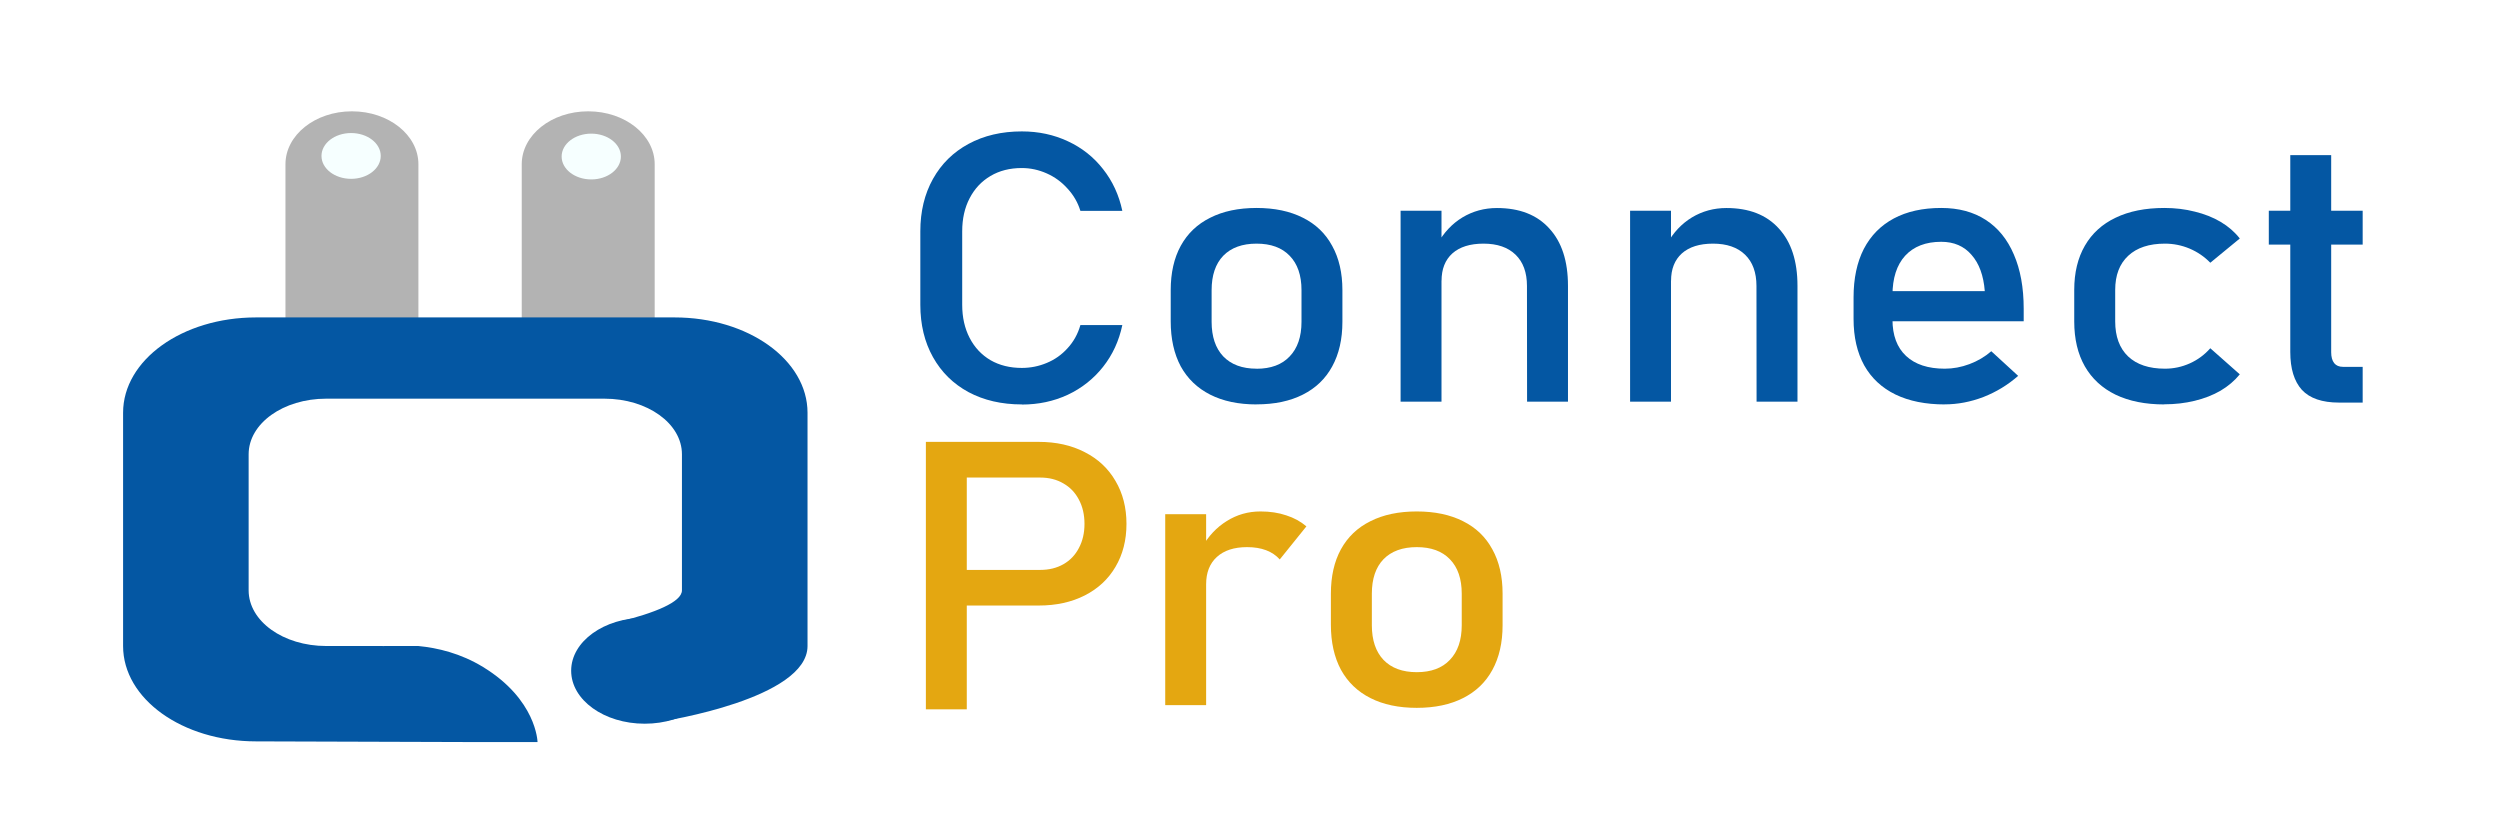
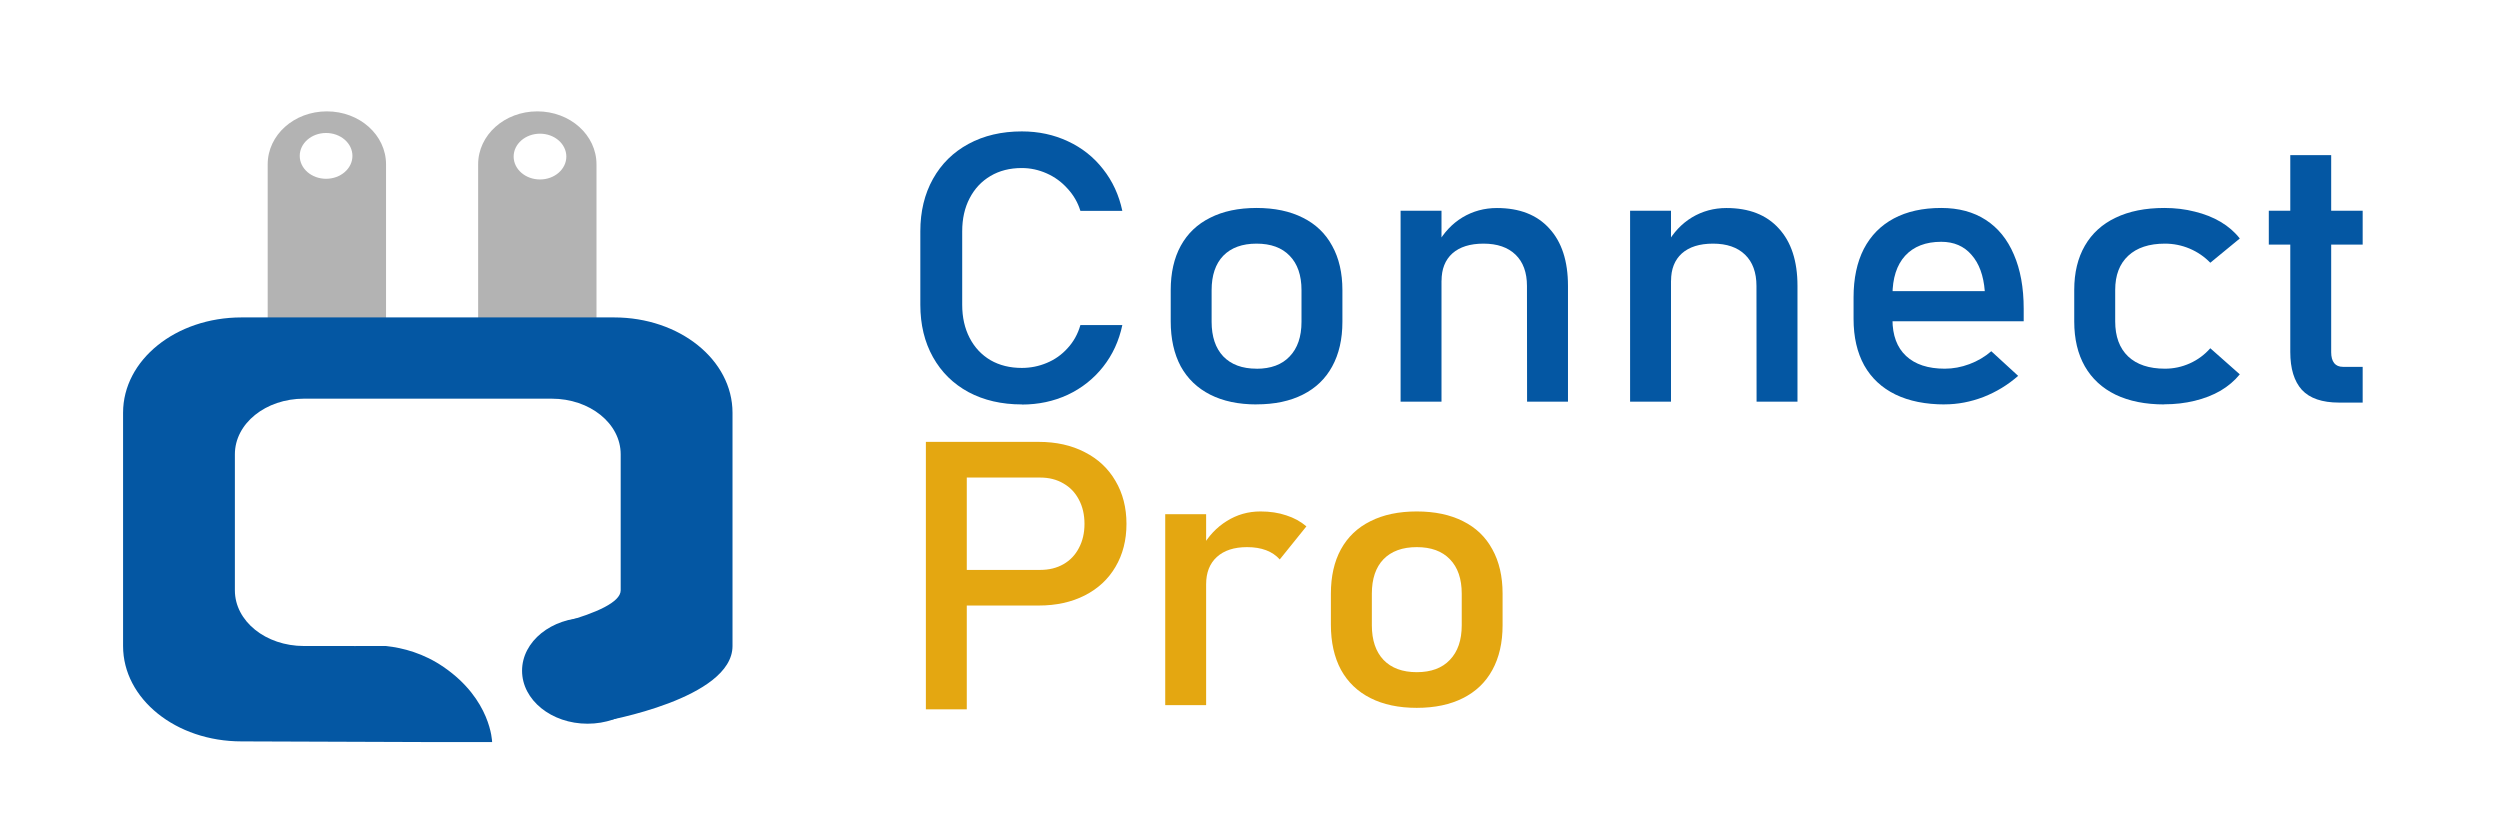
<svg xmlns="http://www.w3.org/2000/svg" width="150" height="50" viewBox="0 0 39.687 13.229" version="1.1" id="svg8">
  <defs id="defs2" />
  <g id="layer3" style="display:inline" />
  <g id="layer1" style="display:inline">
    <g aria-label="ConnectPro" transform="matrix(0.8544244,0,0,1.007704,0.2349144,0.9436429)" style="font-style:normal;font-variant:normal;font-weight:normal;font-stretch:normal;font-size:9.834px;line-height:1.25;font-family:Georgia;-inkscape-font-specification:Georgia;letter-spacing:0px;word-spacing:0px;fill:#0457a3;fill-opacity:1;stroke:none;stroke-width:0.335" id="text5638">
      <g id="g5671" transform="translate(0.6093673,-0.1723205)">
        <path id="path5640" style="font-style:normal;font-variant:normal;font-weight:normal;font-stretch:normal;font-family:Bahnschrift;-inkscape-font-specification:Bahnschrift;fill:#0457a3;fill-opacity:1;stroke-width:0.229" d="m 18.101,5.607 q -0.563,0 -0.991,-0.194 Q 16.685,5.218 16.45,4.862 16.215,4.506 16.215,4.036 V 2.88 q 0,-0.469 0.235,-0.826 0.235,-0.356 0.66,-0.551 0.429,-0.197 0.991,-0.197 0.466,0 0.857,0.156 0.391,0.154 0.652,0.438 0.265,0.284 0.358,0.658 v 0 h -0.779 v 0 q -0.071,-0.197 -0.239,-0.351 -0.164,-0.156 -0.388,-0.24 -0.224,-0.084 -0.462,-0.084 -0.332,0 -0.581,0.125 -0.25,0.125 -0.388,0.351 -0.138,0.223 -0.138,0.522 v 1.156 q 0,0.296 0.138,0.522 0.138,0.226 0.388,0.351 0.25,0.122 0.581,0.122 0.242,0 0.462,-0.078 0.224,-0.078 0.388,-0.232 0.168,-0.154 0.239,-0.365 v 0 h 0.779 v 0 q -0.093,0.374 -0.358,0.658 -0.265,0.284 -0.656,0.44 -0.391,0.154 -0.854,0.154 z" />
        <path id="path5642" style="font-style:normal;font-variant:normal;font-weight:normal;font-stretch:normal;font-family:Bahnschrift;-inkscape-font-specification:Bahnschrift;fill:#0457a3;fill-opacity:1;stroke-width:0.229" d="m 22.462,5.607 q -0.503,0 -0.861,-0.154 Q 21.243,5.299 21.053,5.007 20.867,4.711 20.867,4.297 V 3.807 q 0,-0.409 0.186,-0.698 0.19,-0.293 0.548,-0.443 0.358,-0.154 0.861,-0.154 0.503,0 0.861,0.154 0.358,0.151 0.544,0.443 0.19,0.29 0.19,0.698 v 0.498 q 0,0.411 -0.19,0.704 -0.186,0.29 -0.544,0.443 -0.358,0.154 -0.861,0.154 z m 0,-0.562 q 0.399,0 0.615,-0.194 0.22,-0.194 0.22,-0.545 V 3.807 q 0,-0.351 -0.22,-0.542 -0.216,-0.191 -0.615,-0.191 -0.399,0 -0.619,0.191 -0.216,0.191 -0.216,0.542 v 0.498 q 0,0.351 0.216,0.545 0.22,0.194 0.619,0.194 z" />
        <path id="path5644" style="font-style:normal;font-variant:normal;font-weight:normal;font-stretch:normal;font-family:Bahnschrift;-inkscape-font-specification:Bahnschrift;fill:#0457a3;fill-opacity:1;stroke-width:0.229" d="m 25.138,2.556 h 0.76 v 3.008 h -0.76 z m 2.348,1.185 q 0,-0.319 -0.212,-0.493 -0.212,-0.174 -0.596,-0.174 -0.373,0 -0.578,0.154 -0.201,0.154 -0.201,0.432 l -0.078,-0.579 q 0.179,-0.272 0.466,-0.42 0.291,-0.148 0.641,-0.148 0.63,0 0.973,0.322 0.347,0.319 0.347,0.904 v 1.825 h -0.76 z" />
        <path id="path5646" style="font-style:normal;font-variant:normal;font-weight:normal;font-stretch:normal;font-family:Bahnschrift;-inkscape-font-specification:Bahnschrift;fill:#0457a3;fill-opacity:1;stroke-width:0.229" d="m 29.402,2.556 h 0.76 v 3.008 h -0.76 z m 2.348,1.185 q 0,-0.319 -0.212,-0.493 -0.212,-0.174 -0.596,-0.174 -0.373,0 -0.578,0.154 -0.201,0.154 -0.201,0.432 l -0.078,-0.579 q 0.179,-0.272 0.466,-0.42 0.291,-0.148 0.641,-0.148 0.63,0 0.973,0.322 0.347,0.319 0.347,0.904 v 1.825 h -0.76 z" />
        <path id="path5648" style="font-style:normal;font-variant:normal;font-weight:normal;font-stretch:normal;font-family:Bahnschrift;-inkscape-font-specification:Bahnschrift;fill:#0457a3;fill-opacity:1;stroke-width:0.229" d="m 35.25,5.607 q -0.537,0 -0.917,-0.156 Q 33.953,5.294 33.752,4.992 33.554,4.688 33.554,4.259 V 3.92 q 0,-0.446 0.19,-0.762 0.194,-0.316 0.559,-0.481 0.365,-0.165 0.88,-0.165 0.485,0 0.827,0.188 0.343,0.188 0.522,0.545 0.183,0.356 0.183,0.855 V 4.297 h -2.609 V 3.822 h 1.886 v 0 Q 35.958,3.454 35.746,3.251 35.537,3.045 35.183,3.045 q -0.432,0 -0.671,0.22 -0.235,0.22 -0.235,0.623 v 0.382 q 0,0.374 0.253,0.574 0.253,0.2 0.719,0.2 0.231,0 0.458,-0.072 0.227,-0.072 0.406,-0.203 v 0 l 0.499,0.388 v 0 q -0.287,0.214 -0.645,0.333 -0.358,0.116 -0.719,0.116 z" />
        <path id="path5650" style="font-style:normal;font-variant:normal;font-weight:normal;font-stretch:normal;font-family:Bahnschrift;-inkscape-font-specification:Bahnschrift;fill:#0457a3;fill-opacity:1;stroke-width:0.229" d="m 39.327,5.607 q -0.529,0 -0.906,-0.154 Q 38.049,5.299 37.851,5.007 37.654,4.714 37.654,4.3 V 3.804 q 0,-0.409 0.198,-0.698 0.198,-0.29 0.57,-0.44 0.376,-0.154 0.906,-0.154 0.302,0 0.567,0.058 0.268,0.055 0.481,0.162 0.212,0.107 0.354,0.261 v 0 l -0.548,0.382 v 0 Q 40.017,3.231 39.797,3.152 39.577,3.074 39.339,3.074 q -0.44,0 -0.682,0.191 -0.242,0.191 -0.242,0.539 v 0.495 q 0,0.356 0.239,0.551 0.242,0.194 0.686,0.194 0.242,0 0.462,-0.084 0.22,-0.084 0.38,-0.238 v 0 l 0.548,0.411 v 0 q -0.145,0.151 -0.358,0.258 -0.212,0.104 -0.481,0.159 -0.265,0.055 -0.563,0.055 z" />
        <path id="path5652" style="font-style:normal;font-variant:normal;font-weight:normal;font-stretch:normal;font-family:Bahnschrift;-inkscape-font-specification:Bahnschrift;fill:#0457a3;fill-opacity:1;stroke-width:0.229" d="m 42.574,5.578 q -0.47,0 -0.69,-0.2 Q 41.668,5.175 41.668,4.781 V 1.68 h 0.76 v 3.106 q 0,0.11 0.056,0.171 0.056,0.058 0.164,0.058 h 0.365 V 5.578 Z M 41.269,2.556 h 1.744 V 3.089 H 41.269 Z" />
        <path id="path5654" style="font-style:normal;font-variant:normal;font-weight:normal;font-stretch:normal;font-family:Bahnschrift;-inkscape-font-specification:Bahnschrift;fill:#e4a711;fill-opacity:1;stroke-width:0.229" d="m 16.709,8.214 h 1.733 q 0.246,0 0.432,-0.09 0.186,-0.09 0.287,-0.255 0.104,-0.165 0.104,-0.38 v 0 q 0,-0.217 -0.104,-0.382 -0.101,-0.165 -0.287,-0.255 -0.186,-0.093 -0.432,-0.093 h -1.733 V 6.197 h 1.707 q 0.485,0 0.854,0.162 0.369,0.159 0.57,0.452 0.205,0.293 0.205,0.678 v 0 q 0,0.385 -0.205,0.678 -0.201,0.29 -0.57,0.449 -0.369,0.159 -0.854,0.159 h -1.707 z M 16.318,6.197 h 0.76 v 4.213 h -0.76 z" />
        <path id="path5656" style="font-style:normal;font-variant:normal;font-weight:normal;font-stretch:normal;font-family:Bahnschrift;-inkscape-font-specification:Bahnschrift;fill:#e4a711;fill-opacity:1;stroke-width:0.229" d="m 20.765,7.336 h 0.76 V 10.344 H 20.765 Z m 2.128,0.713 q -0.101,-0.096 -0.253,-0.145 -0.153,-0.049 -0.354,-0.049 -0.362,0 -0.563,0.156 -0.198,0.154 -0.198,0.429 l -0.078,-0.579 q 0.179,-0.269 0.462,-0.417 0.283,-0.151 0.626,-0.151 0.265,0 0.477,0.061 0.216,0.058 0.376,0.174 z" />
        <path id="path5658" style="font-style:normal;font-variant:normal;font-weight:normal;font-stretch:normal;font-family:Bahnschrift;-inkscape-font-specification:Bahnschrift;fill:#e4a711;fill-opacity:1;stroke-width:0.229" d="m 25.439,10.387 q -0.503,0 -0.861,-0.154 Q 24.22,10.08 24.03,9.787 23.843,9.492 23.843,9.077 V 8.588 q 0,-0.409 0.186,-0.698 0.19,-0.293 0.548,-0.443 0.358,-0.154 0.861,-0.154 0.503,0 0.861,0.154 0.358,0.151 0.544,0.443 0.19,0.29 0.19,0.698 v 0.498 q 0,0.411 -0.19,0.704 -0.186,0.29 -0.544,0.443 -0.358,0.154 -0.861,0.154 z m 0,-0.562 q 0.399,0 0.615,-0.194 0.22,-0.194 0.22,-0.545 V 8.588 q 0,-0.351 -0.22,-0.542 -0.216,-0.191 -0.615,-0.191 -0.399,0 -0.619,0.191 -0.216,0.191 -0.216,0.542 v 0.498 q 0,0.351 0.216,0.545 0.22,0.194 0.619,0.194 z" />
      </g>
    </g>
-     <g id="g1138" transform="translate(-15.0699,-4.138815)">
+     <g id="g1138" transform="matrix(0.8904214,0,0,1,-13.20446,-4.138815)">
      <g style="display:inline" id="layer1-92" />
      <g id="layer3-8" style="display:inline" transform="translate(25.78116,43.54194)" />
      <g id="layer1-9" style="display:inline" transform="translate(25.78116,43.54194)" />
      <g id="g6631" transform="translate(0,26.45833)">
        <g transform="matrix(2.363463,0,0,1.883678,43.42312,-8.156947)" id="g1771">
          <g id="layer1-5" style="display:inline" />
          <g id="layer5" style="display:inline" transform="translate(-15.40311,-9.705388)">
            <g id="g1141">
-               <rect ry="0.446" y="3.125" x="6.911" height="2.183" width="0.893" id="rect1075-5" style="display:inline;opacity:1;fill:#b3b3b3;fill-opacity:1;stroke:none;stroke-width:1.971;stroke-linecap:round;stroke-linejoin:round;stroke-miterlimit:4;stroke-dasharray:none;stroke-dashoffset:0;stroke-opacity:1;paint-order:stroke fill markers" />
-               <rect ry="0.446" y="3.125" x="5.324" height="2.183" width="0.893" id="rect1075" style="opacity:1;fill:#b3b3b3;fill-opacity:1;stroke:none;stroke-width:1.971;stroke-linecap:round;stroke-linejoin:round;stroke-miterlimit:4;stroke-dasharray:none;stroke-dashoffset:0;stroke-opacity:1;paint-order:stroke fill markers" />
+               <path style="display:inline;opacity:1;fill:#b3b3b3;fill-opacity:1;stroke:none;stroke-width:14.832;stroke-linecap:round;stroke-linejoin:round;stroke-miterlimit:4;stroke-dasharray:none;stroke-dashoffset:0;stroke-opacity:1;paint-order:stroke fill markers" d="M 32.238 6.682 C 30.271 6.682 28.688 8.1 28.688 9.861 L 28.688 19.043 C 28.688 20.804 30.271 22.223 32.238 22.223 C 34.206 22.223 35.789 20.804 35.789 19.043 L 35.789 9.861 C 35.789 8.1 34.206 6.682 32.238 6.682 z M 32.4 8.021 A 1.581 1.374 0 0 1 33.98 9.395 A 1.581 1.374 0 0 1 32.4 10.768 A 1.581 1.374 0 0 1 30.818 9.395 A 1.581 1.374 0 0 1 32.4 8.021 z " transform="matrix(0.125724,0,0,0.140461,3.304899,2.186816)" id="rect1075-5" />
+               <path style="opacity:1;fill:#b3b3b3;fill-opacity:1;stroke:none;stroke-width:14.832;stroke-linecap:round;stroke-linejoin:round;stroke-miterlimit:4;stroke-dasharray:none;stroke-dashoffset:0;stroke-opacity:1;paint-order:stroke fill markers" d="M 19.611 6.682 C 17.644 6.682 16.061 8.1 16.061 9.861 L 16.061 19.043 C 16.061 20.804 17.644 22.223 19.611 22.223 C 21.579 22.223 23.162 20.804 23.162 19.043 L 23.162 9.861 C 23.162 8.1 21.579 6.682 19.611 6.682 z M 19.564 7.979 A 1.581 1.374 0 0 1 21.146 9.354 A 1.581 1.374 0 0 1 19.564 10.727 A 1.581 1.374 0 0 1 17.984 9.354 A 1.581 1.374 0 0 1 19.564 7.979 z " transform="matrix(0.125724,0,0,0.140461,3.304899,2.186816)" id="rect1075" />
              <g transform="matrix(1,0,0,0.9003227,0,0.4846029)" id="g1065" style="display:inline">
                <g id="g1050">
-                   <path style="opacity:1;fill:#0457a3;fill-opacity:1;stroke:none;stroke-width:14.914;stroke-linecap:round;stroke-linejoin:round;stroke-miterlimit:4;stroke-dasharray:none;stroke-dashoffset:0;stroke-opacity:1;paint-order:stroke fill markers" d="M 15.361 19.045 C 10.942 19.045 7.385 21.595 7.385 24.766 L 7.385 38.76 C 7.385 41.931 10.942 44.482 15.361 44.482 L 28.232 44.523 L 32.252 44.523 C 32.251 44.485 32.18 41.971 28.984 40.02 C 27.64 39.199 26.26 38.872 25.098 38.76 L 23.076 38.76 C 23.039 38.764 22.978 38.764 22.943 38.768 L 22.994 38.76 L 19.572 38.76 C 16.994 38.76 14.918 37.27 14.918 35.42 L 14.918 27.258 C 14.918 25.408 16.994 23.92 19.572 23.92 L 36.264 23.92 C 38.841 23.92 40.916 25.408 40.916 27.258 L 40.916 35.42 C 40.916 36.124 39.281 36.775 37.121 37.312 L 38.404 40.137 L 39.807 43.264 C 39.807 43.264 48.451 41.931 48.451 38.76 L 48.451 24.766 C 48.451 21.595 44.892 19.045 40.473 19.045 L 15.361 19.045 z " transform="matrix(0.1119473,0,0,0.1560118,3.406637,1.89067)" id="rect1026" />
+                   <path style="opacity:1;fill:#0457a3;fill-opacity:1;stroke:none;stroke-width:14.914;stroke-linecap:round;stroke-linejoin:round;stroke-miterlimit:4;stroke-dasharray:none;stroke-dashoffset:0;stroke-opacity:1;paint-order:stroke fill markers" d="m 15.361,19.045 c -4.419,0 -7.977,2.55 -7.977,5.721 v 13.994 c 0,3.171 3.557,5.723 7.977,5.723 l 12.871,0.041 h 4.02 c -9.14e-4,-0.039 -0.072,-2.553 -3.268,-4.504 -1.344,-0.821 -2.724,-1.148 -3.887,-1.26 h -2.021 c -0.037,0.004 -0.098,0.004 -0.133,0.008 l 0.051,-0.008 h -3.422 c -2.578,0 -4.654,-1.49 -4.654,-3.34 v -8.162 c 0,-1.85 2.076,-3.338 4.654,-3.338 h 16.691 c 2.578,0 4.652,1.488 4.652,3.338 v 8.162 c 0,0.704 -1.635,1.355 -3.795,1.893 l 1.283,2.824 1.402,3.127 c 0,0 8.645,-1.333 8.645,-4.504 V 24.766 c 0,-3.171 -3.559,-5.721 -7.979,-5.721 z" transform="matrix(0.1119473,0,0,0.1560118,3.406637,1.89067)" id="rect1026" />
                </g>
                <ellipse style="opacity:1;fill:#0457a3;fill-opacity:1;stroke:none;stroke-width:1.908;stroke-linecap:round;stroke-linejoin:round;stroke-miterlimit:4;stroke-dasharray:none;stroke-dashoffset:0;stroke-opacity:1;paint-order:stroke fill markers" id="path1058" cx="7.737" cy="8.169" rx="0.494" ry="0.496" />
              </g>
-               <ellipse ry="0.193" rx="0.199" cy="3.506" cx="7.378" id="path1111" style="display:inline;opacity:1;fill:#f6ffff;fill-opacity:1;stroke:none;stroke-width:2.032;stroke-linecap:round;stroke-linejoin:round;stroke-miterlimit:4;stroke-dasharray:none;stroke-dashoffset:0;stroke-opacity:1;paint-order:stroke fill markers" />
-               <ellipse ry="0.193" rx="0.199" cy="3.501" cx="5.765" id="path1111-1" style="display:inline;opacity:1;fill:#f6ffff;fill-opacity:1;stroke:none;stroke-width:2.032;stroke-linecap:round;stroke-linejoin:round;stroke-miterlimit:4;stroke-dasharray:none;stroke-dashoffset:0;stroke-opacity:1;paint-order:stroke fill markers" />
            </g>
          </g>
        </g>
      </g>
    </g>
  </g>
  <g style="display:inline" id="layer2" />
</svg>
